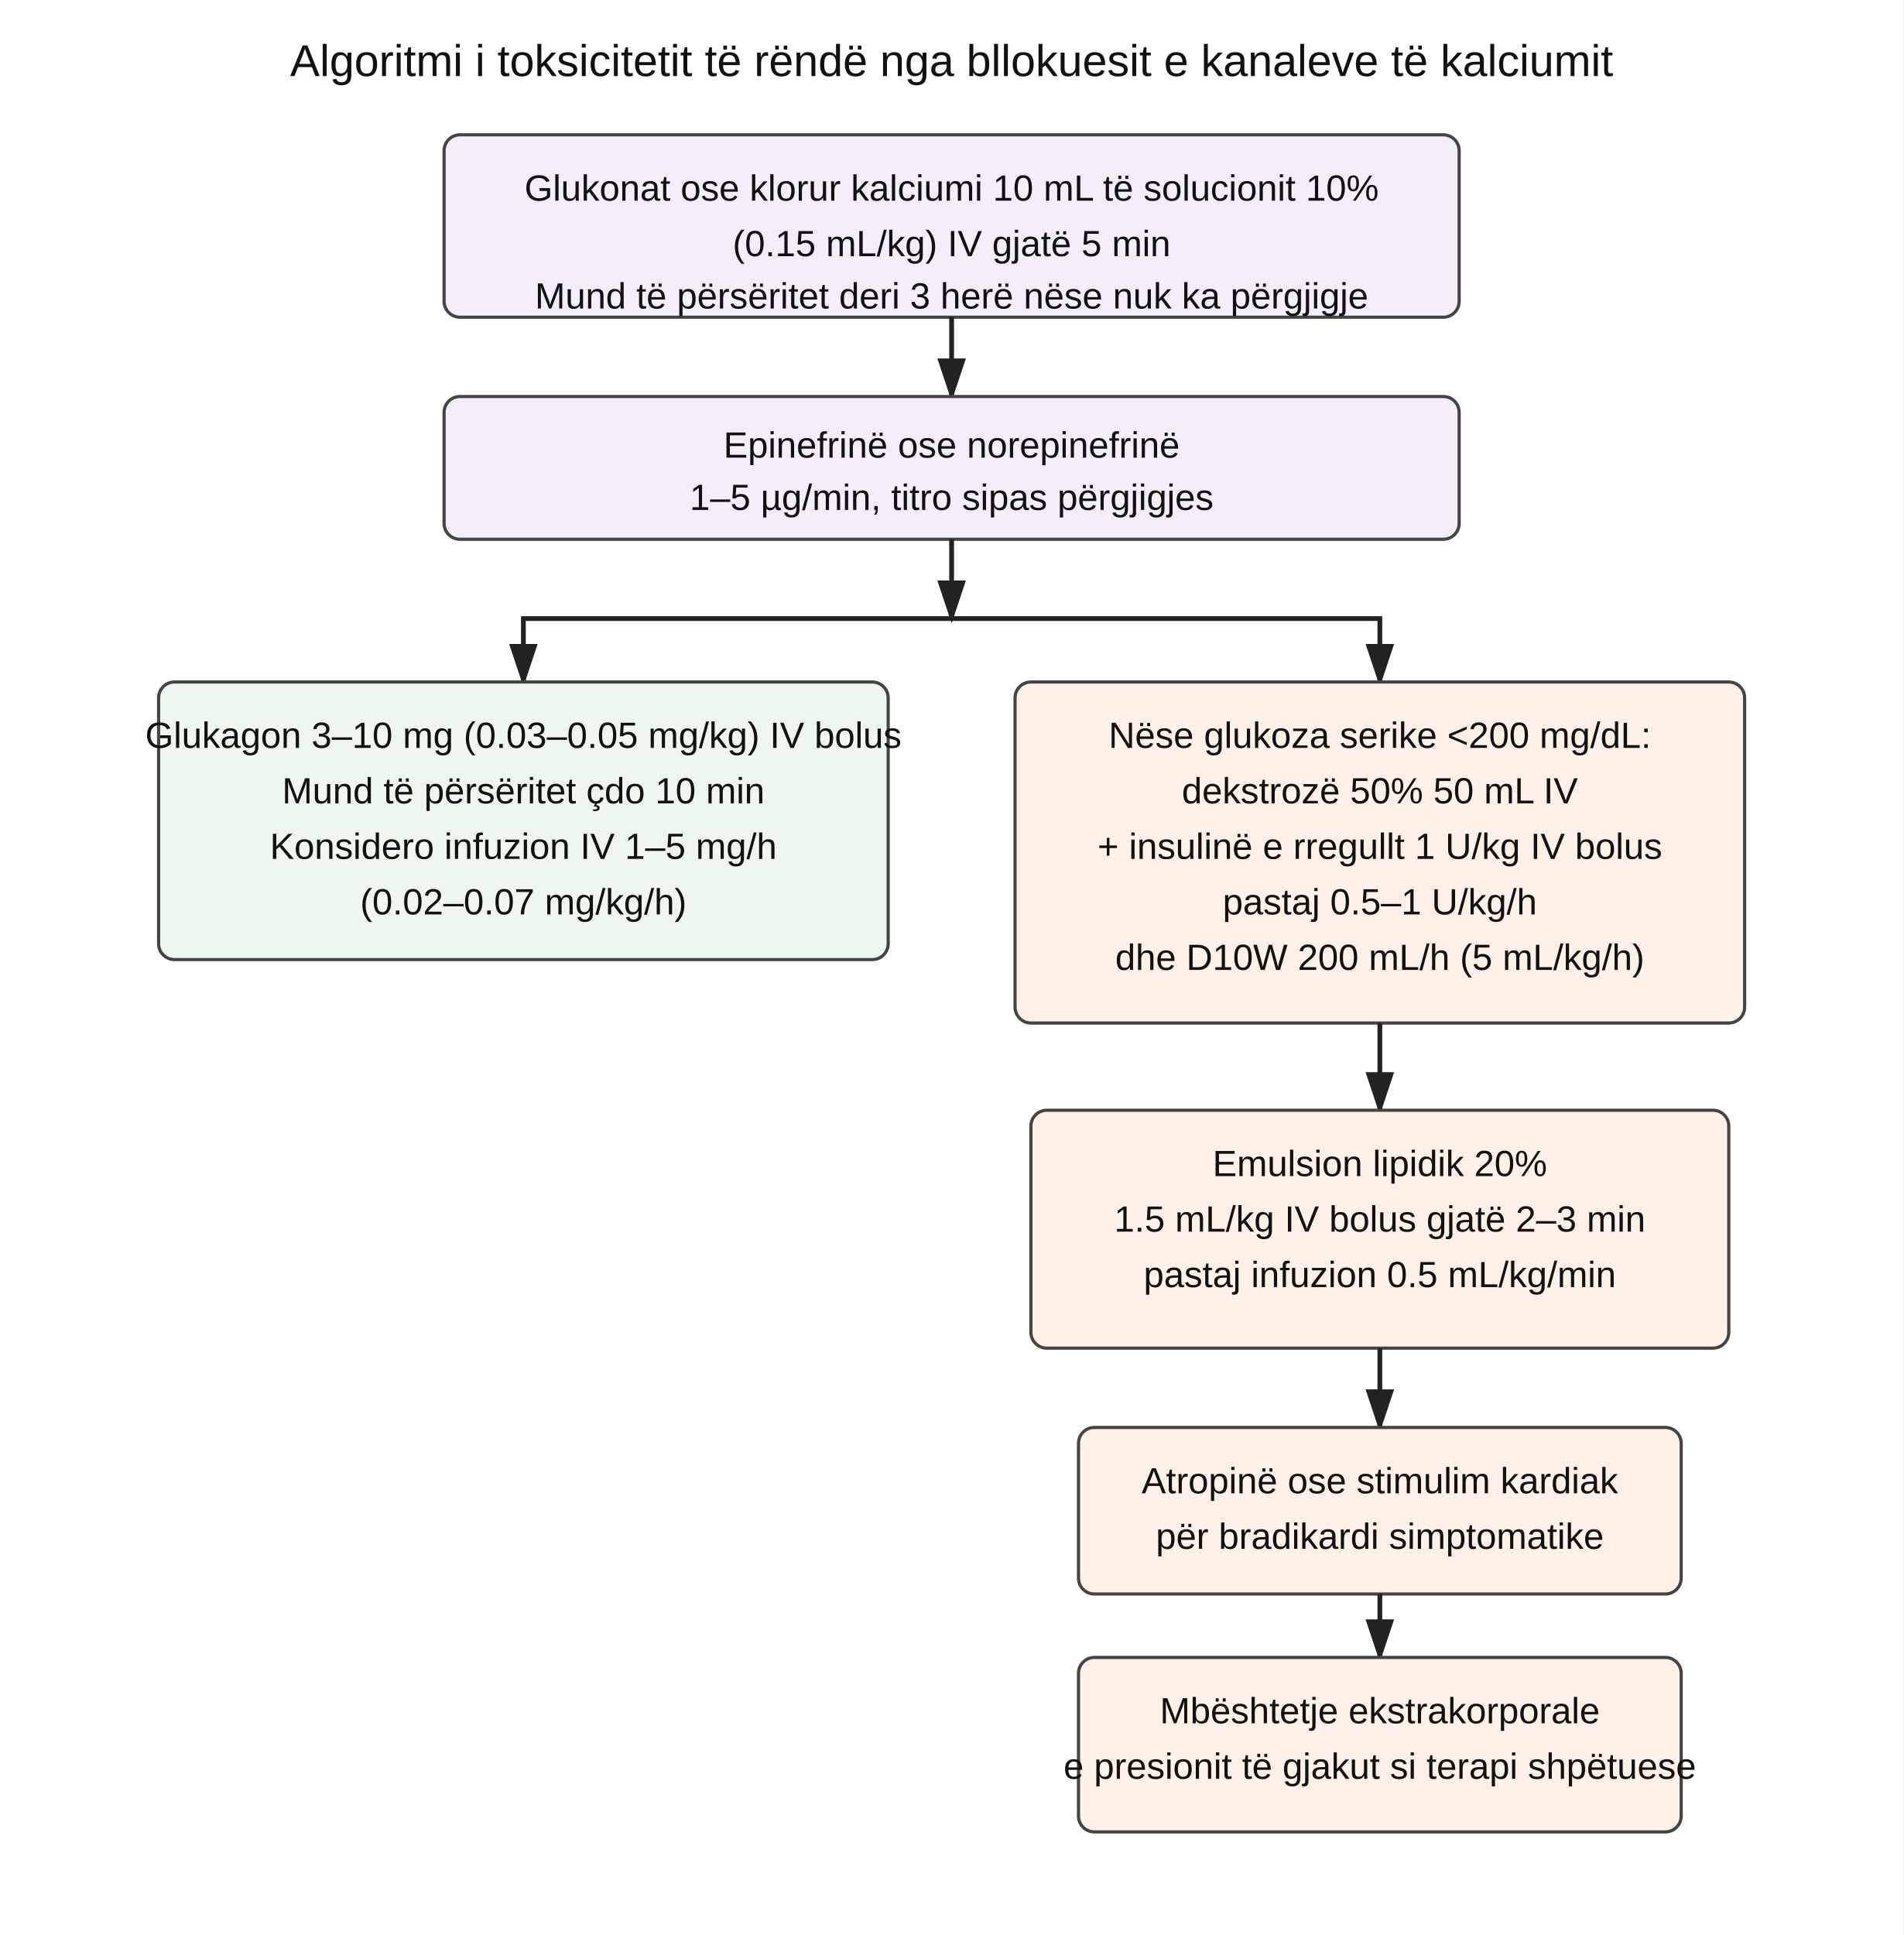
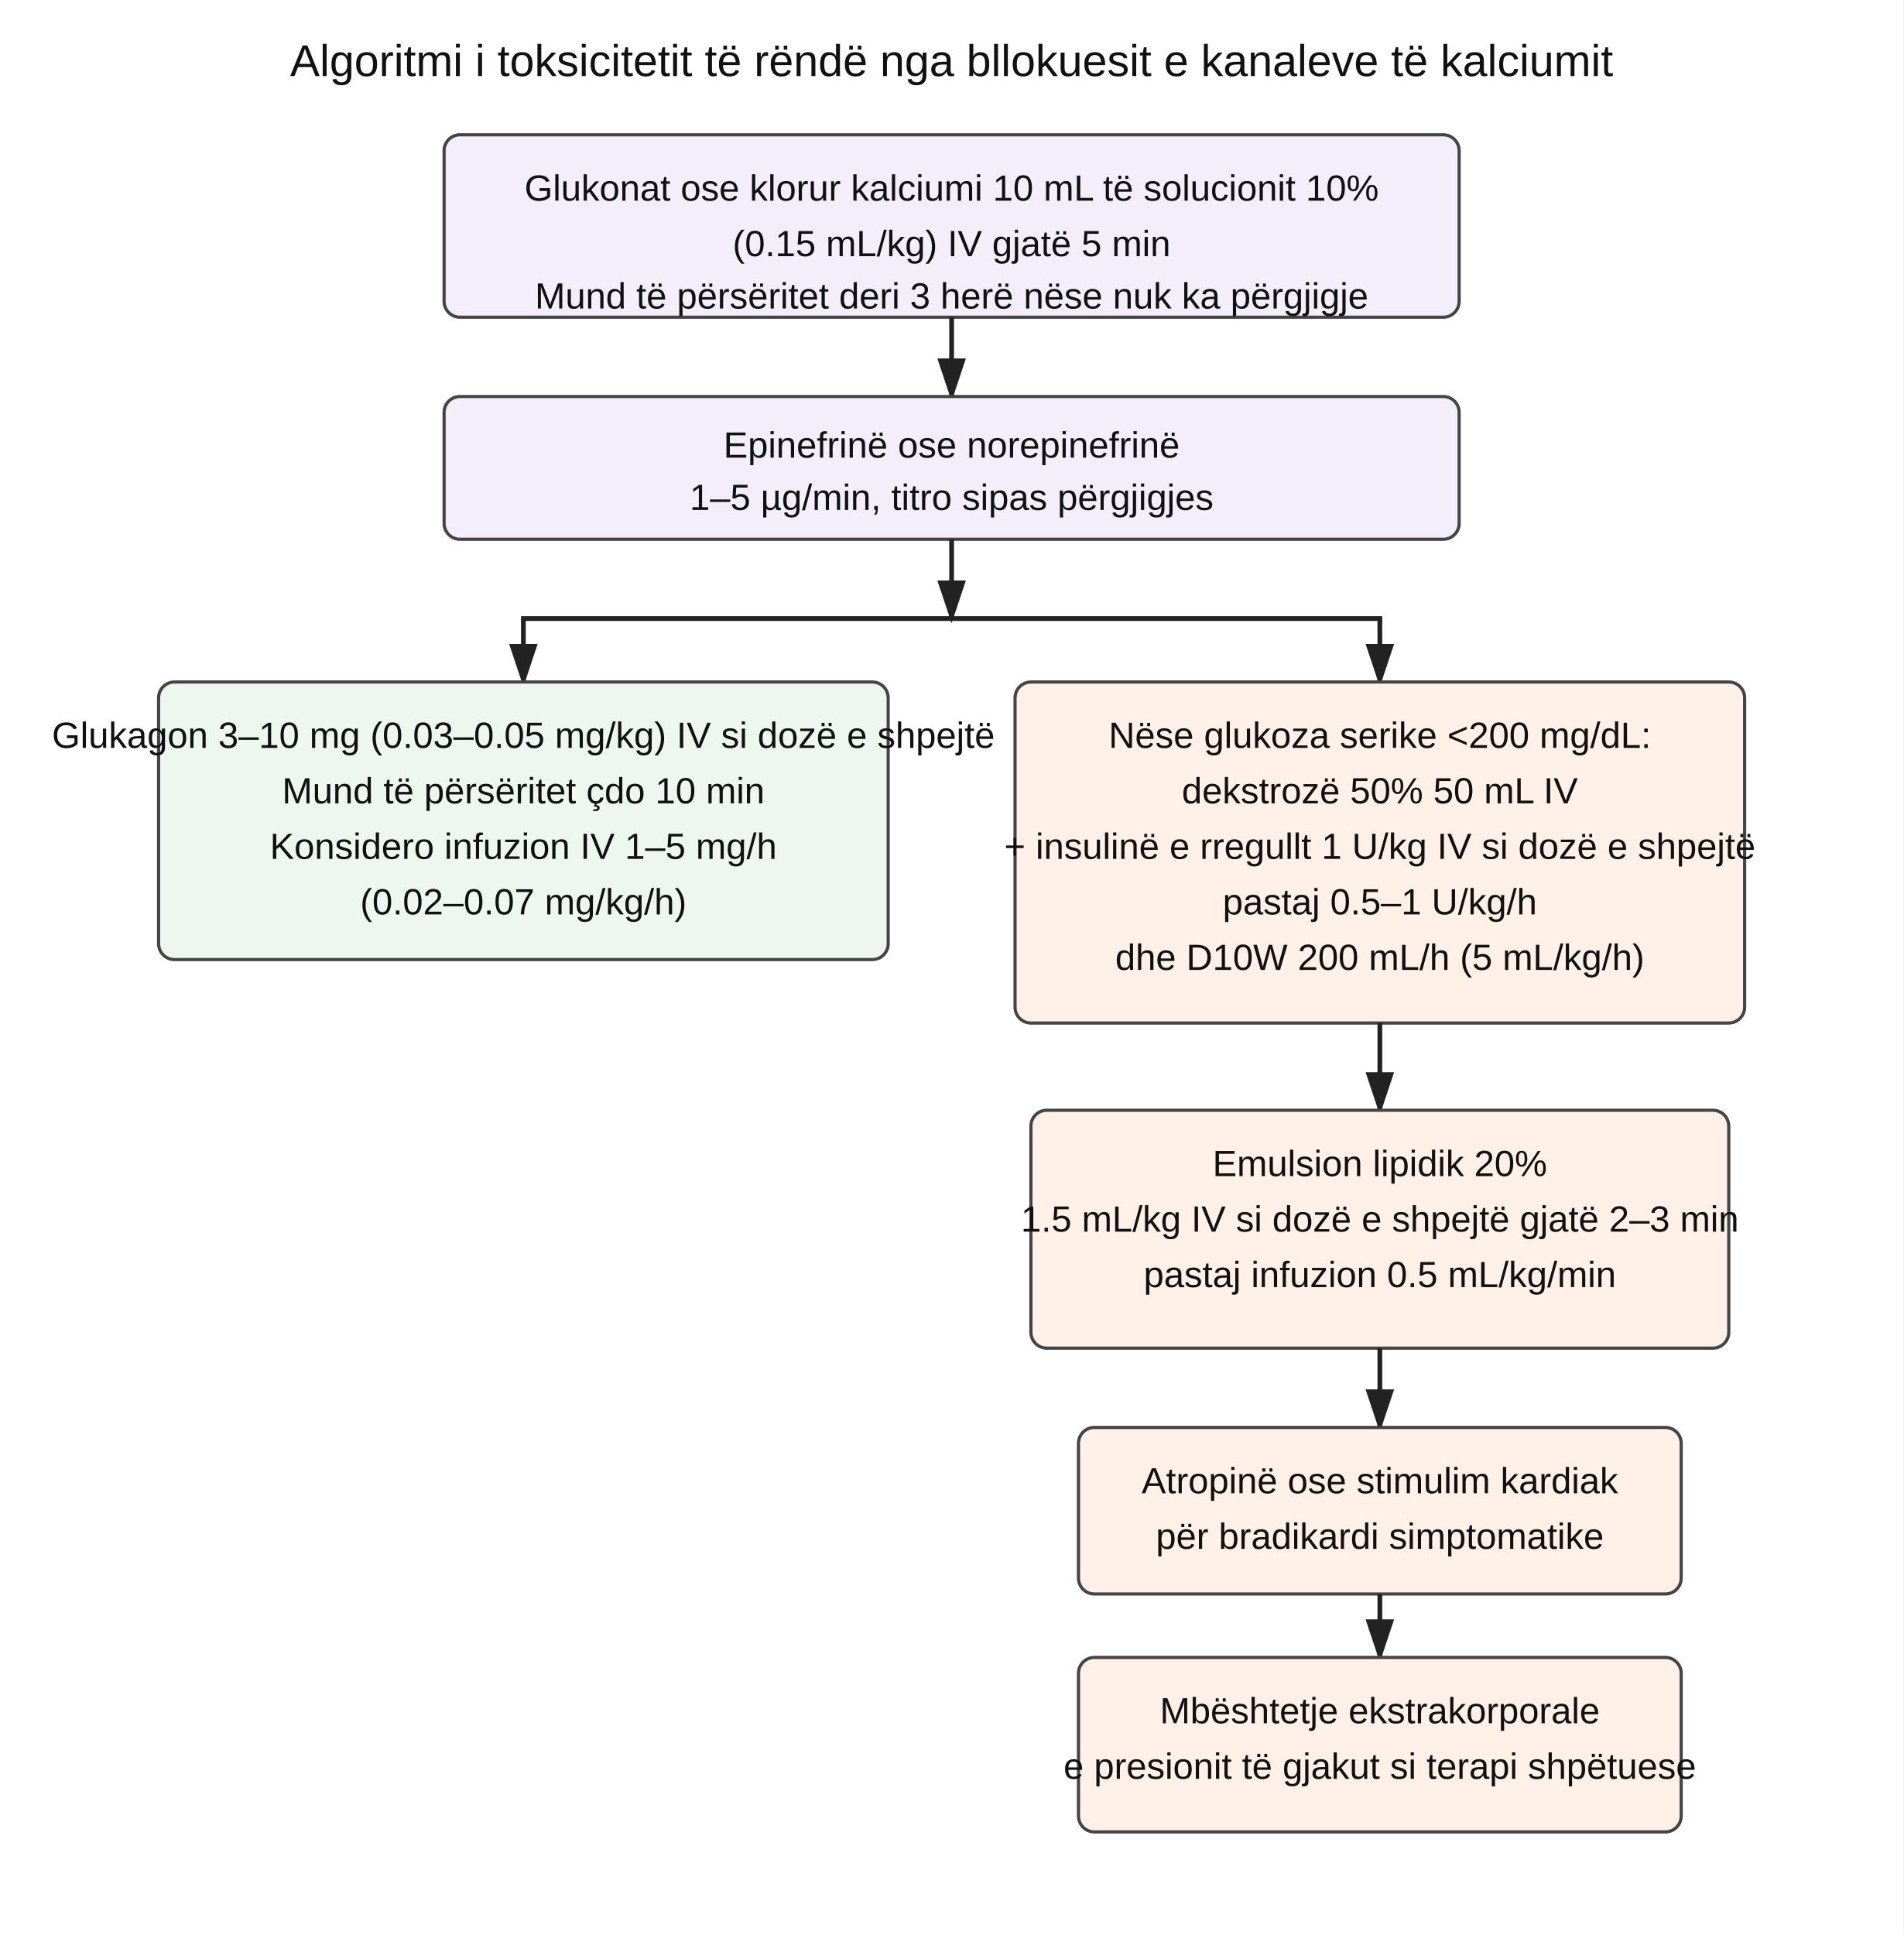
<svg xmlns="http://www.w3.org/2000/svg" width="1200" height="1220" viewBox="0 0 1200 1220">
  <defs>
    <marker id="a" markerWidth="10" markerHeight="10" refX="8" refY="3" orient="auto">
      <path d="M0,0 L0,6 L9,3 z" fill="#222" />
    </marker>
    <style>.b{fill:#fff;stroke:#444;stroke-width:2;rx:10}.h{fill:#f3eef9}.o{fill:#fff0e8}.g{fill:#edf7ef}.t{font: 28px Arial,sans-serif;fill:#111}.s{font: 23px Arial,sans-serif;fill:#111}.c{text-anchor:middle;dominant-baseline:middle}.l{stroke:#222;stroke-width:3;fill:none;marker-end:url(#a)}</style>
  </defs>
  <rect width="1200" height="1220" fill="white" />
  <text x="600" y="40" class="t c" font-weight="700">Algoritmi i toksicitetit të rëndë nga bllokuesit e kanaleve të kalciumit</text>
  <rect x="280" y="85" width="640" height="115" class="b h" />
  <text x="600" y="120" class="s c">Glukonat ose klorur kalciumi 10 mL të solucionit 10%</text>
  <text x="600" y="155" class="s c">(0.15 mL/kg) IV gjatë 5 min</text>
  <text x="600" y="188" class="s c">Mund të përsëritet deri 3 herë nëse nuk ka përgjigje</text>
  <path d="M600 200 V250" class="l" />
  <rect x="280" y="250" width="640" height="90" class="b h" />
  <text x="600" y="282" class="s c">Epinefrinë ose norepinefrinë</text>
  <text x="600" y="315" class="s c">1–5 µg/min, titro sipas përgjigjes</text>
  <path d="M600 340 V390" class="l" />
  <path d="M600 390 H330 V430" class="l" />
  <path d="M600 390 H870 V430" class="l" />
  <rect x="100" y="430" width="460" height="175" class="b g" />
-   <text x="330" y="465" class="s c">Glukagon 3–10 mg (0.03–0.05 mg/kg) IV bolus</text>
+   <text x="330" y="465" class="s c">Glukagon 3–10 mg (0.03–0.05 mg/kg) IV si dozë e shpejtë</text>
  <text x="330" y="500" class="s c">Mund të përsëritet çdo 10 min</text>
  <text x="330" y="535" class="s c">Konsidero infuzion IV 1–5 mg/h</text>
  <text x="330" y="570" class="s c">(0.02–0.07 mg/kg/h)</text>
  <rect x="640" y="430" width="460" height="215" class="b o" />
  <text x="870" y="465" class="s c">Nëse glukoza serike &lt;200 mg/dL:</text>
  <text x="870" y="500" class="s c">dekstrozë 50% 50 mL IV</text>
-   <text x="870" y="535" class="s c">+ insulinë e rregullt 1 U/kg IV bolus</text>
+   <text x="870" y="535" class="s c">+ insulinë e rregullt 1 U/kg IV si dozë e shpejtë</text>
  <text x="870" y="570" class="s c">pastaj 0.5–1 U/kg/h</text>
  <text x="870" y="605" class="s c">dhe D10W 200 mL/h (5 mL/kg/h)</text>
  <path d="M870 645 V700" class="l" />
  <rect x="650" y="700" width="440" height="150" class="b o" />
  <text x="870" y="735" class="s c">Emulsion lipidik 20%</text>
-   <text x="870" y="770" class="s c">1.5 mL/kg IV bolus gjatë 2–3 min</text>
+   <text x="870" y="770" class="s c">1.5 mL/kg IV si dozë e shpejtë gjatë 2–3 min</text>
  <text x="870" y="805" class="s c">pastaj infuzion 0.5 mL/kg/min</text>
  <path d="M870 850 V900" class="l" />
  <rect x="680" y="900" width="380" height="105" class="b o" />
  <text x="870" y="935" class="s c">Atropinë ose stimulim kardiak</text>
  <text x="870" y="970" class="s c">për bradikardi simptomatike</text>
  <path d="M870 1005 V1045" class="l" />
  <rect x="680" y="1045" width="380" height="110" class="b o" />
  <text x="870" y="1080" class="s c">Mbështetje ekstrakorporale</text>
  <text x="870" y="1115" class="s c">e presionit të gjakut si terapi shpëtuese</text>
</svg>
